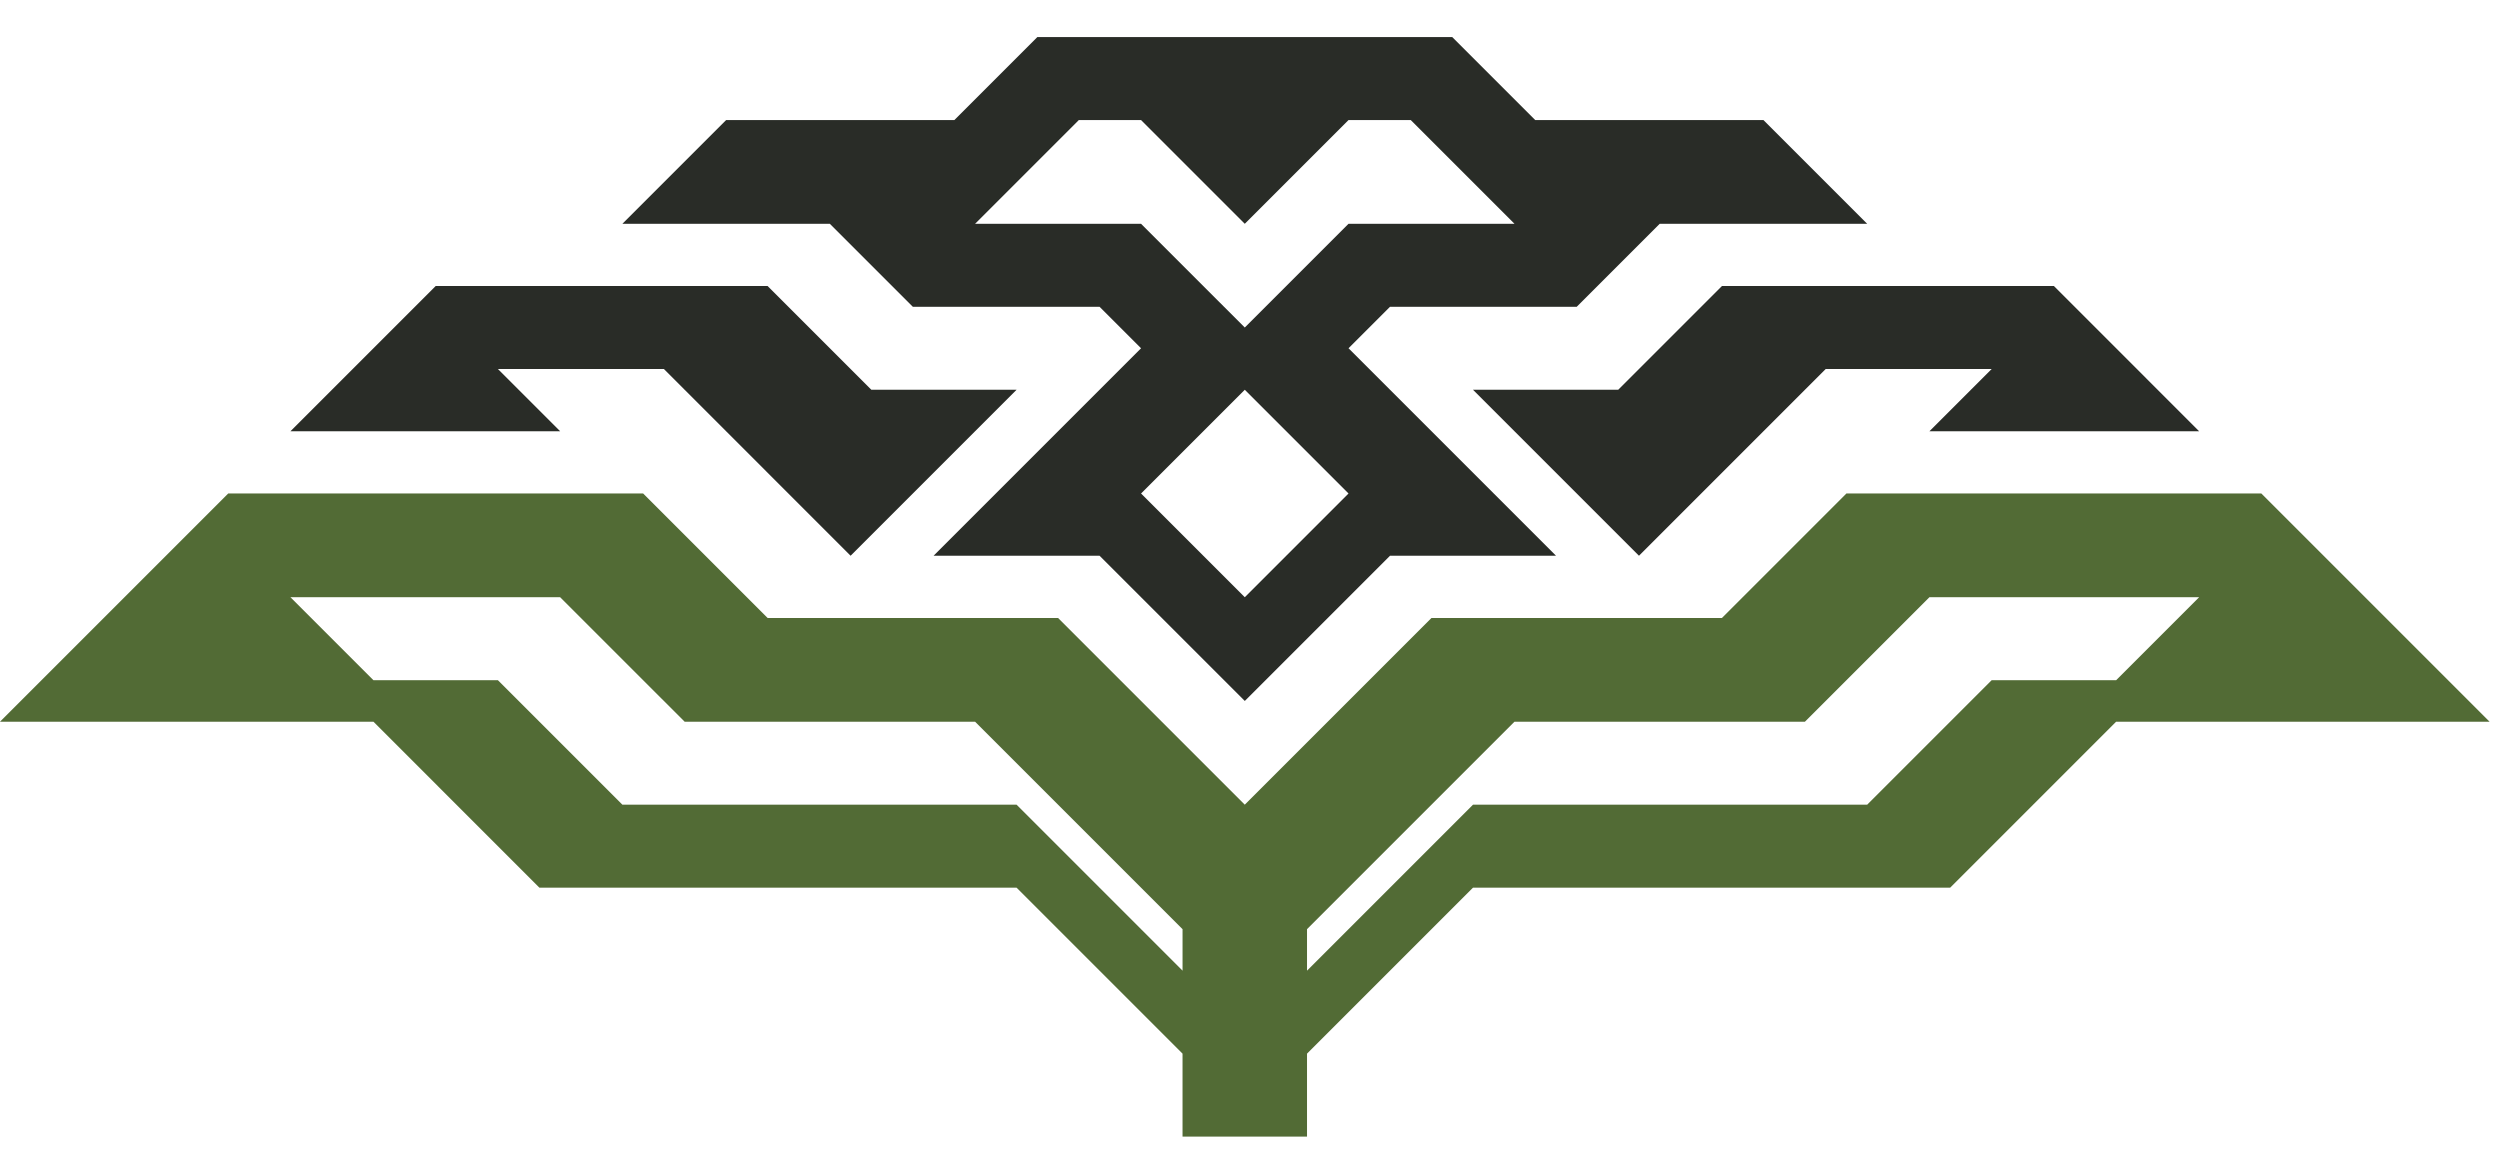
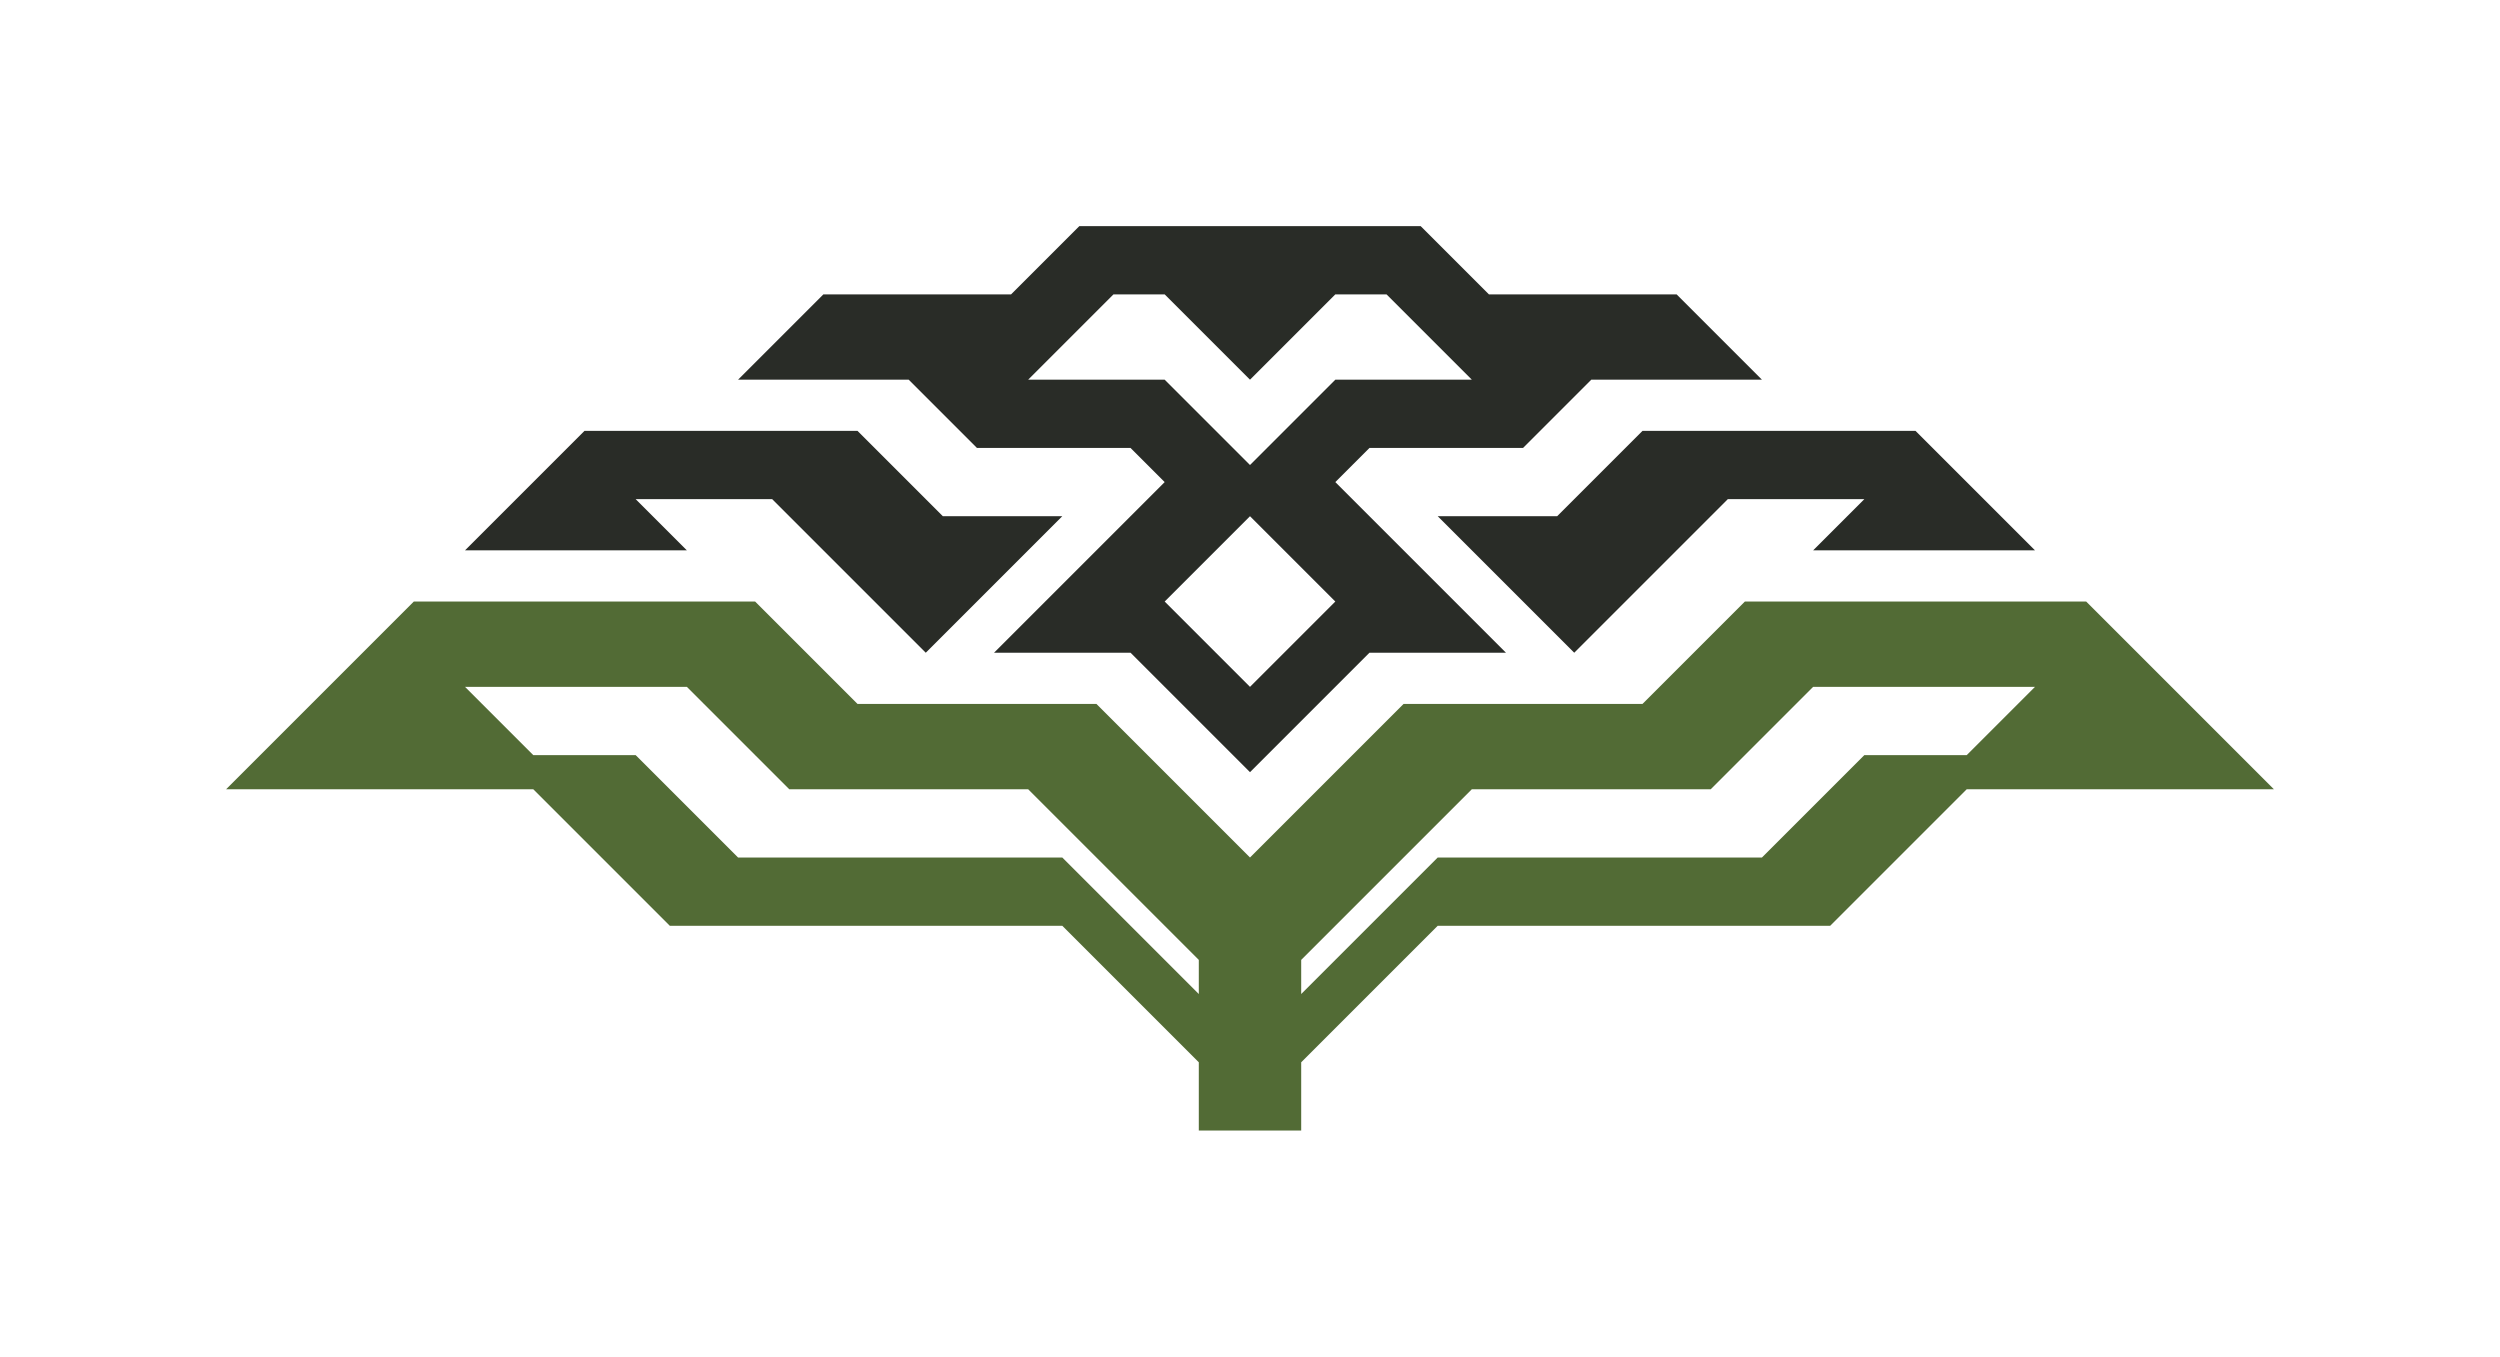
- <svg xmlns="http://www.w3.org/2000/svg" viewBox="0 10 213 100">
-   <g id="Simbolo_-_geometria_preservada_00000031182863408652548400000008896016918774571662_">
-     <path id="Copa_central_00000117647693087845491920000001369118935725500342_" fill-rule="evenodd" clip-rule="evenodd" fill="#292C27" d="    M88.38,13.159h35.352l7.07,7.07h19.444l8.838,8.838h-17.676l-7.07,7.07h-15.908l-3.535,3.535l17.676,17.676    h-14.141l-12.373,12.373L93.682,57.349H79.542l17.676-17.676l-3.535-3.535H77.774l-7.07-7.07H53.028l8.838-8.838    h19.444L88.38,13.159z M83.077,29.067h14.141l8.838,8.838l8.838-8.838h14.141l-8.838-8.838h-5.303l-8.838,8.838    l-8.838-8.838h-5.303L83.077,29.067z M97.218,52.046l8.838,8.838l8.838-8.838l-8.838-8.838L97.218,52.046z" />
-     <polygon id="Ramo_esquerdo_00000168107609879846364250000000651421062171785903_" fill-rule="evenodd" clip-rule="evenodd" fill="#292C27" points="    72.471,57.349 56.563,41.44 42.422,41.44 47.725,46.743 24.746,46.743 37.119,34.37 65.401,34.37     74.239,43.208 86.612,43.208   " />
-     <polygon id="Ramo_direito_00000048484299724368117960000009351653177167575231_" fill-rule="evenodd" clip-rule="evenodd" fill="#292C27" points="    125.499,43.208 137.872,43.208 146.71,34.37 174.992,34.37 187.365,46.743 164.386,46.743 169.689,41.44     155.548,41.44 139.64,57.349   " />
-     <path id="Base_e_tronco_00000087402775962916429680000008173597764666678190_" fill-rule="evenodd" clip-rule="evenodd" fill="#526B35" d="    M0,71.489l19.444-19.444h35.352L65.401,62.651h24.746l15.908,15.908l15.908-15.908h24.746l10.605-10.606h35.352    l19.444,19.444h-31.817L166.154,85.63h-40.655l-14.141,14.141v7.07h-10.606v-7.07L86.612,85.63H45.957    L31.817,71.489H0z M100.753,89.165l-17.676-17.676H58.331L47.725,60.884H24.746l7.07,7.07h10.606l10.606,10.606    H86.612l14.141,14.141L100.753,89.165L100.753,89.165z M111.358,92.701l14.141-14.141h33.584l10.606-10.606h10.606    l7.07-7.07h-22.979l-10.606,10.606h-24.746l-17.676,17.676L111.358,92.701L111.358,92.701z" />
+ <svg xmlns="http://www.w3.org/2000/svg" viewBox="0 0 439.5 238.5">
+   <g id="tree">
+     <path transform="matrix(1,0,0,-1,204.75,105.75)" d="M0 0 15-15 30 0 15 15ZM-24 39H0L15 24 30 39H54L39 54H30L15 39 0 54H-9ZM-15 66H45L57 54H90L105 39H75L63 27H36L30 21 60-9H36L15-30-6-9H-30L0 21-6 27H-33L-45 39H-75L-60 54H-27Z" fill="#292c27" fill-rule="evenodd" />
+     <path transform="matrix(1,0,0,-1,162.75,114.75)" d="M0 0-27 27H-51L-42 18H-81L-60 39H-12L3 24H24Z" fill="#292c27" fill-rule="evenodd" />
+     <path transform="matrix(1,0,0,-1,252.75,90.75)" d="M0 0H21L36 15H84L105-6H66L75 3H51L24-24Z" fill="#292c27" fill-rule="evenodd" />
+     <path transform="matrix(1,0,0,-1,228.75,174.75)" d="M0 0 24 24H81L99 42H117L129 54H90L72 36H30L0 6ZM-18 6-48 36H-90L-108 54H-147L-135 42H-117L-99 24H-42L-18 0ZM-189 36-156 69H-96L-78 51H-36L-9 24 18 51H60L78 69H138L171 36H117L93 12H24L0-12V-24H-18V-12L-42 12H-111L-135 36Z" fill="#526b35" fill-rule="evenodd" />
  </g>
</svg>
